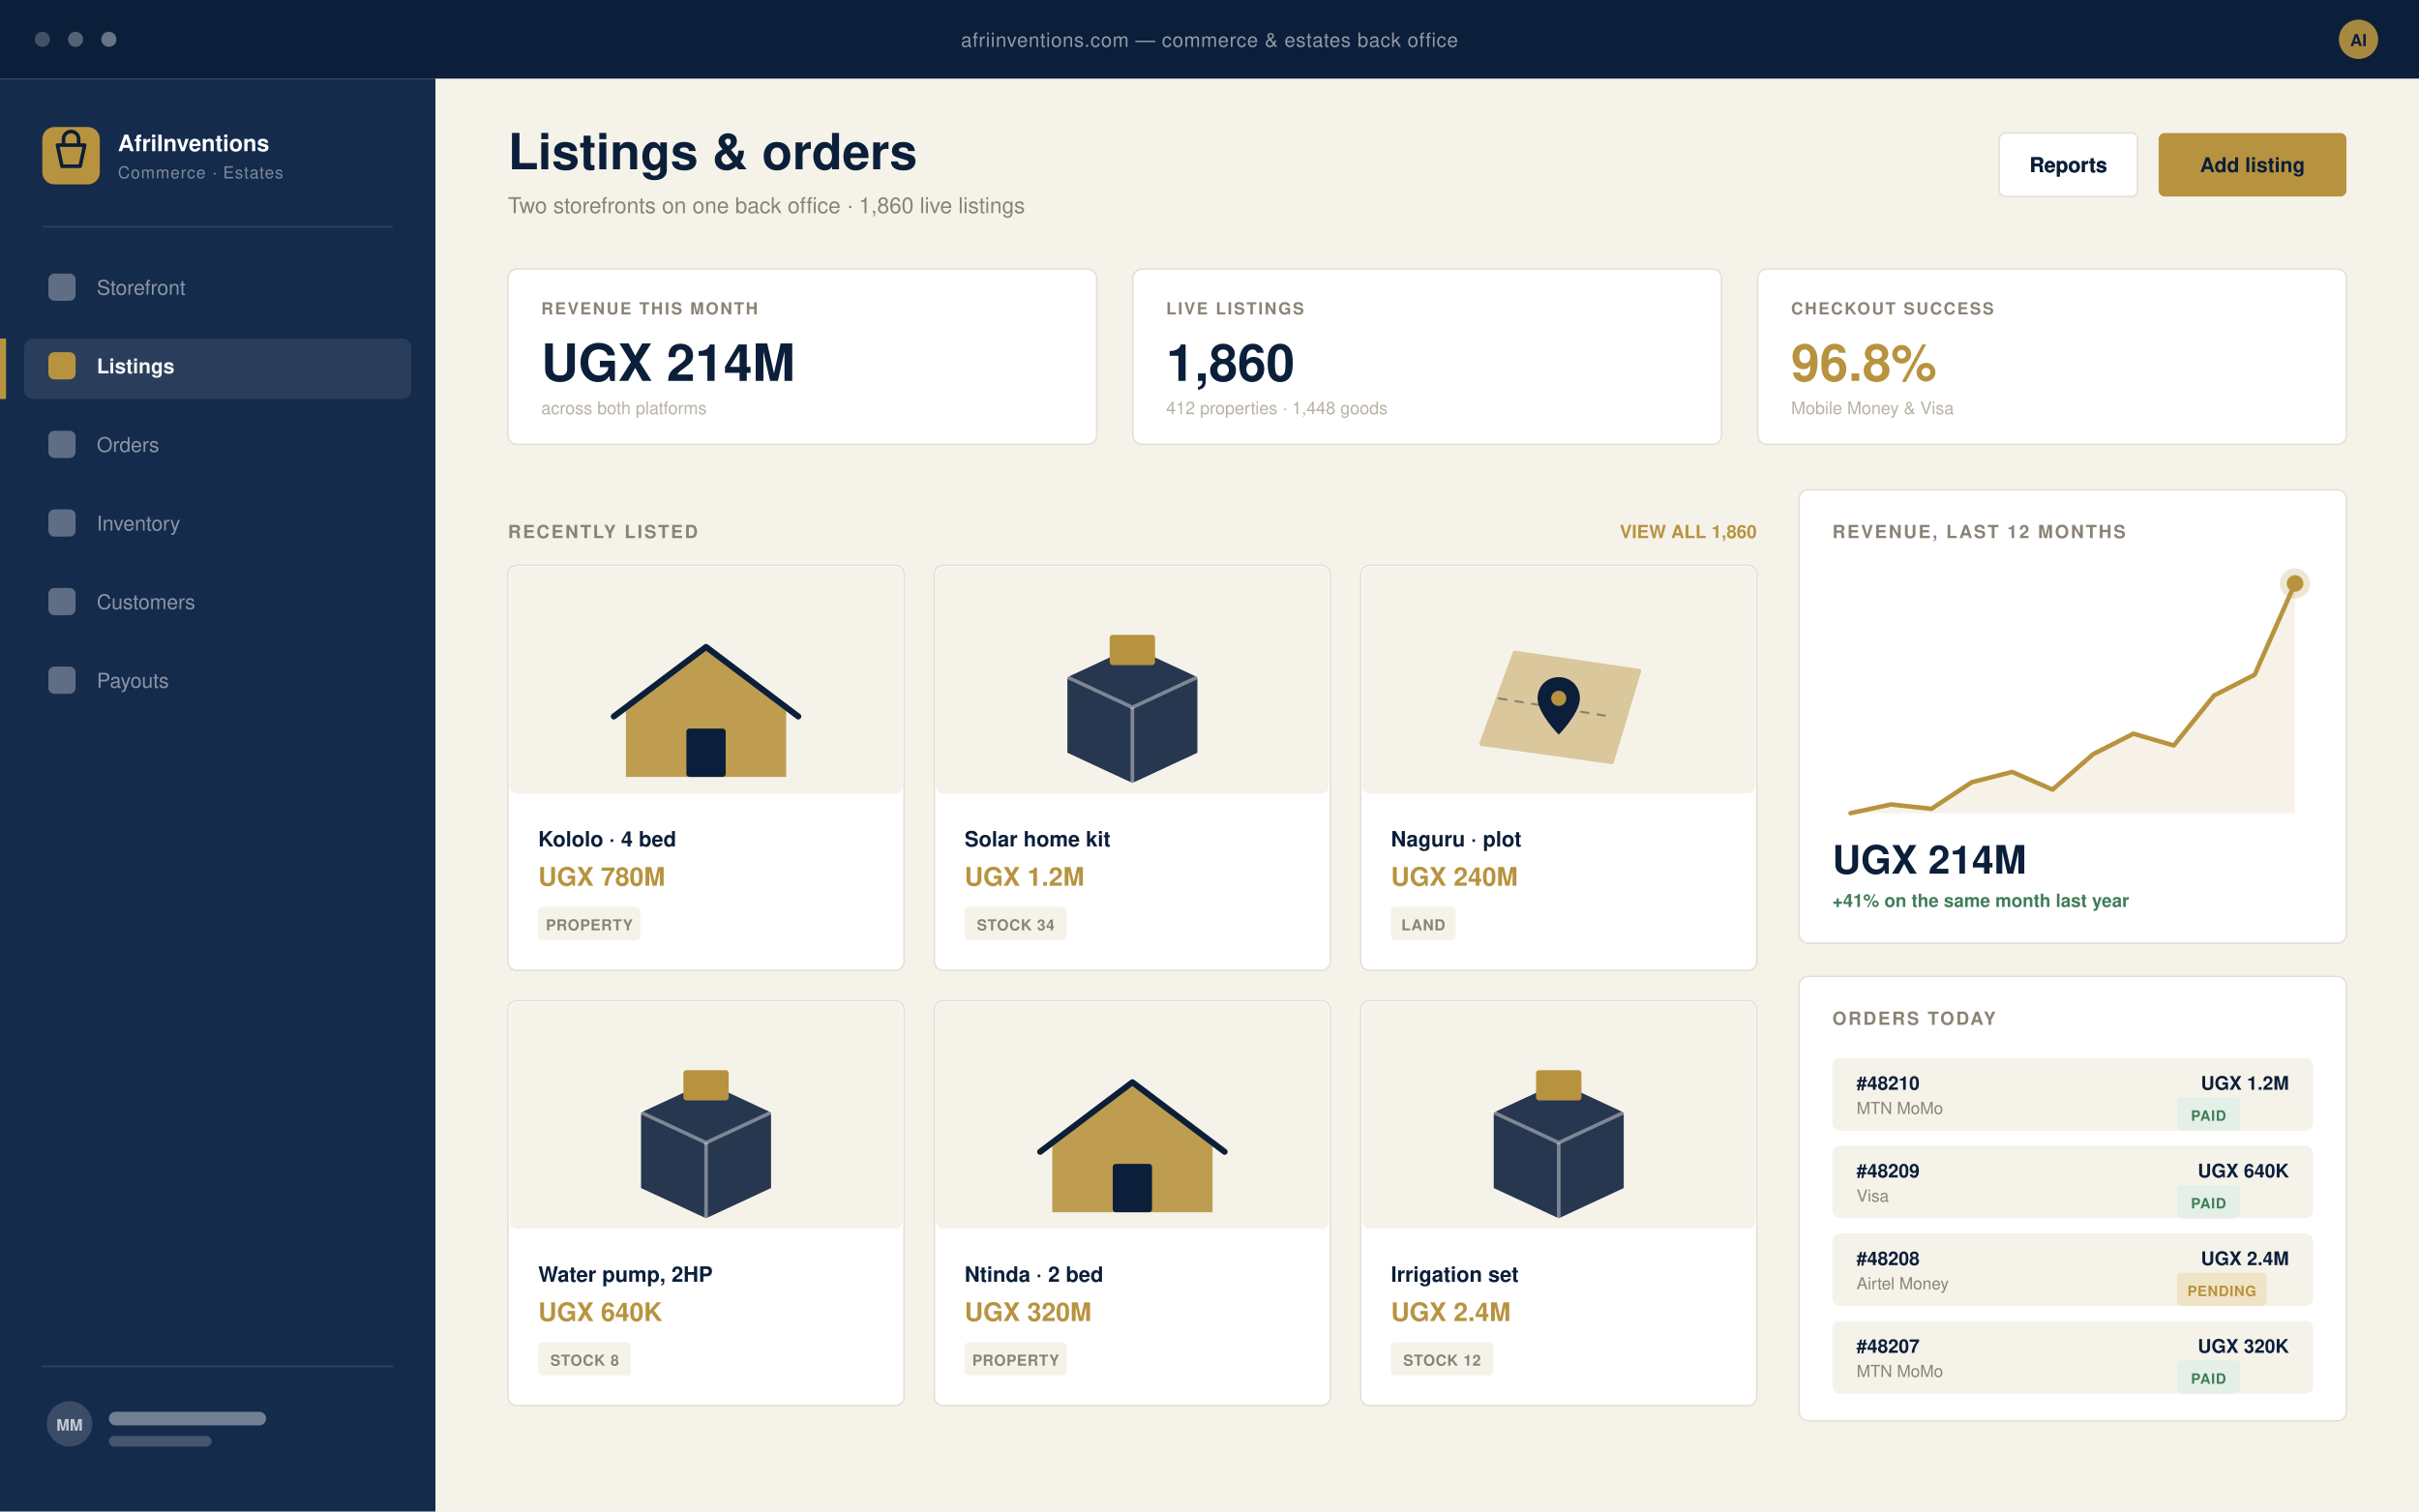
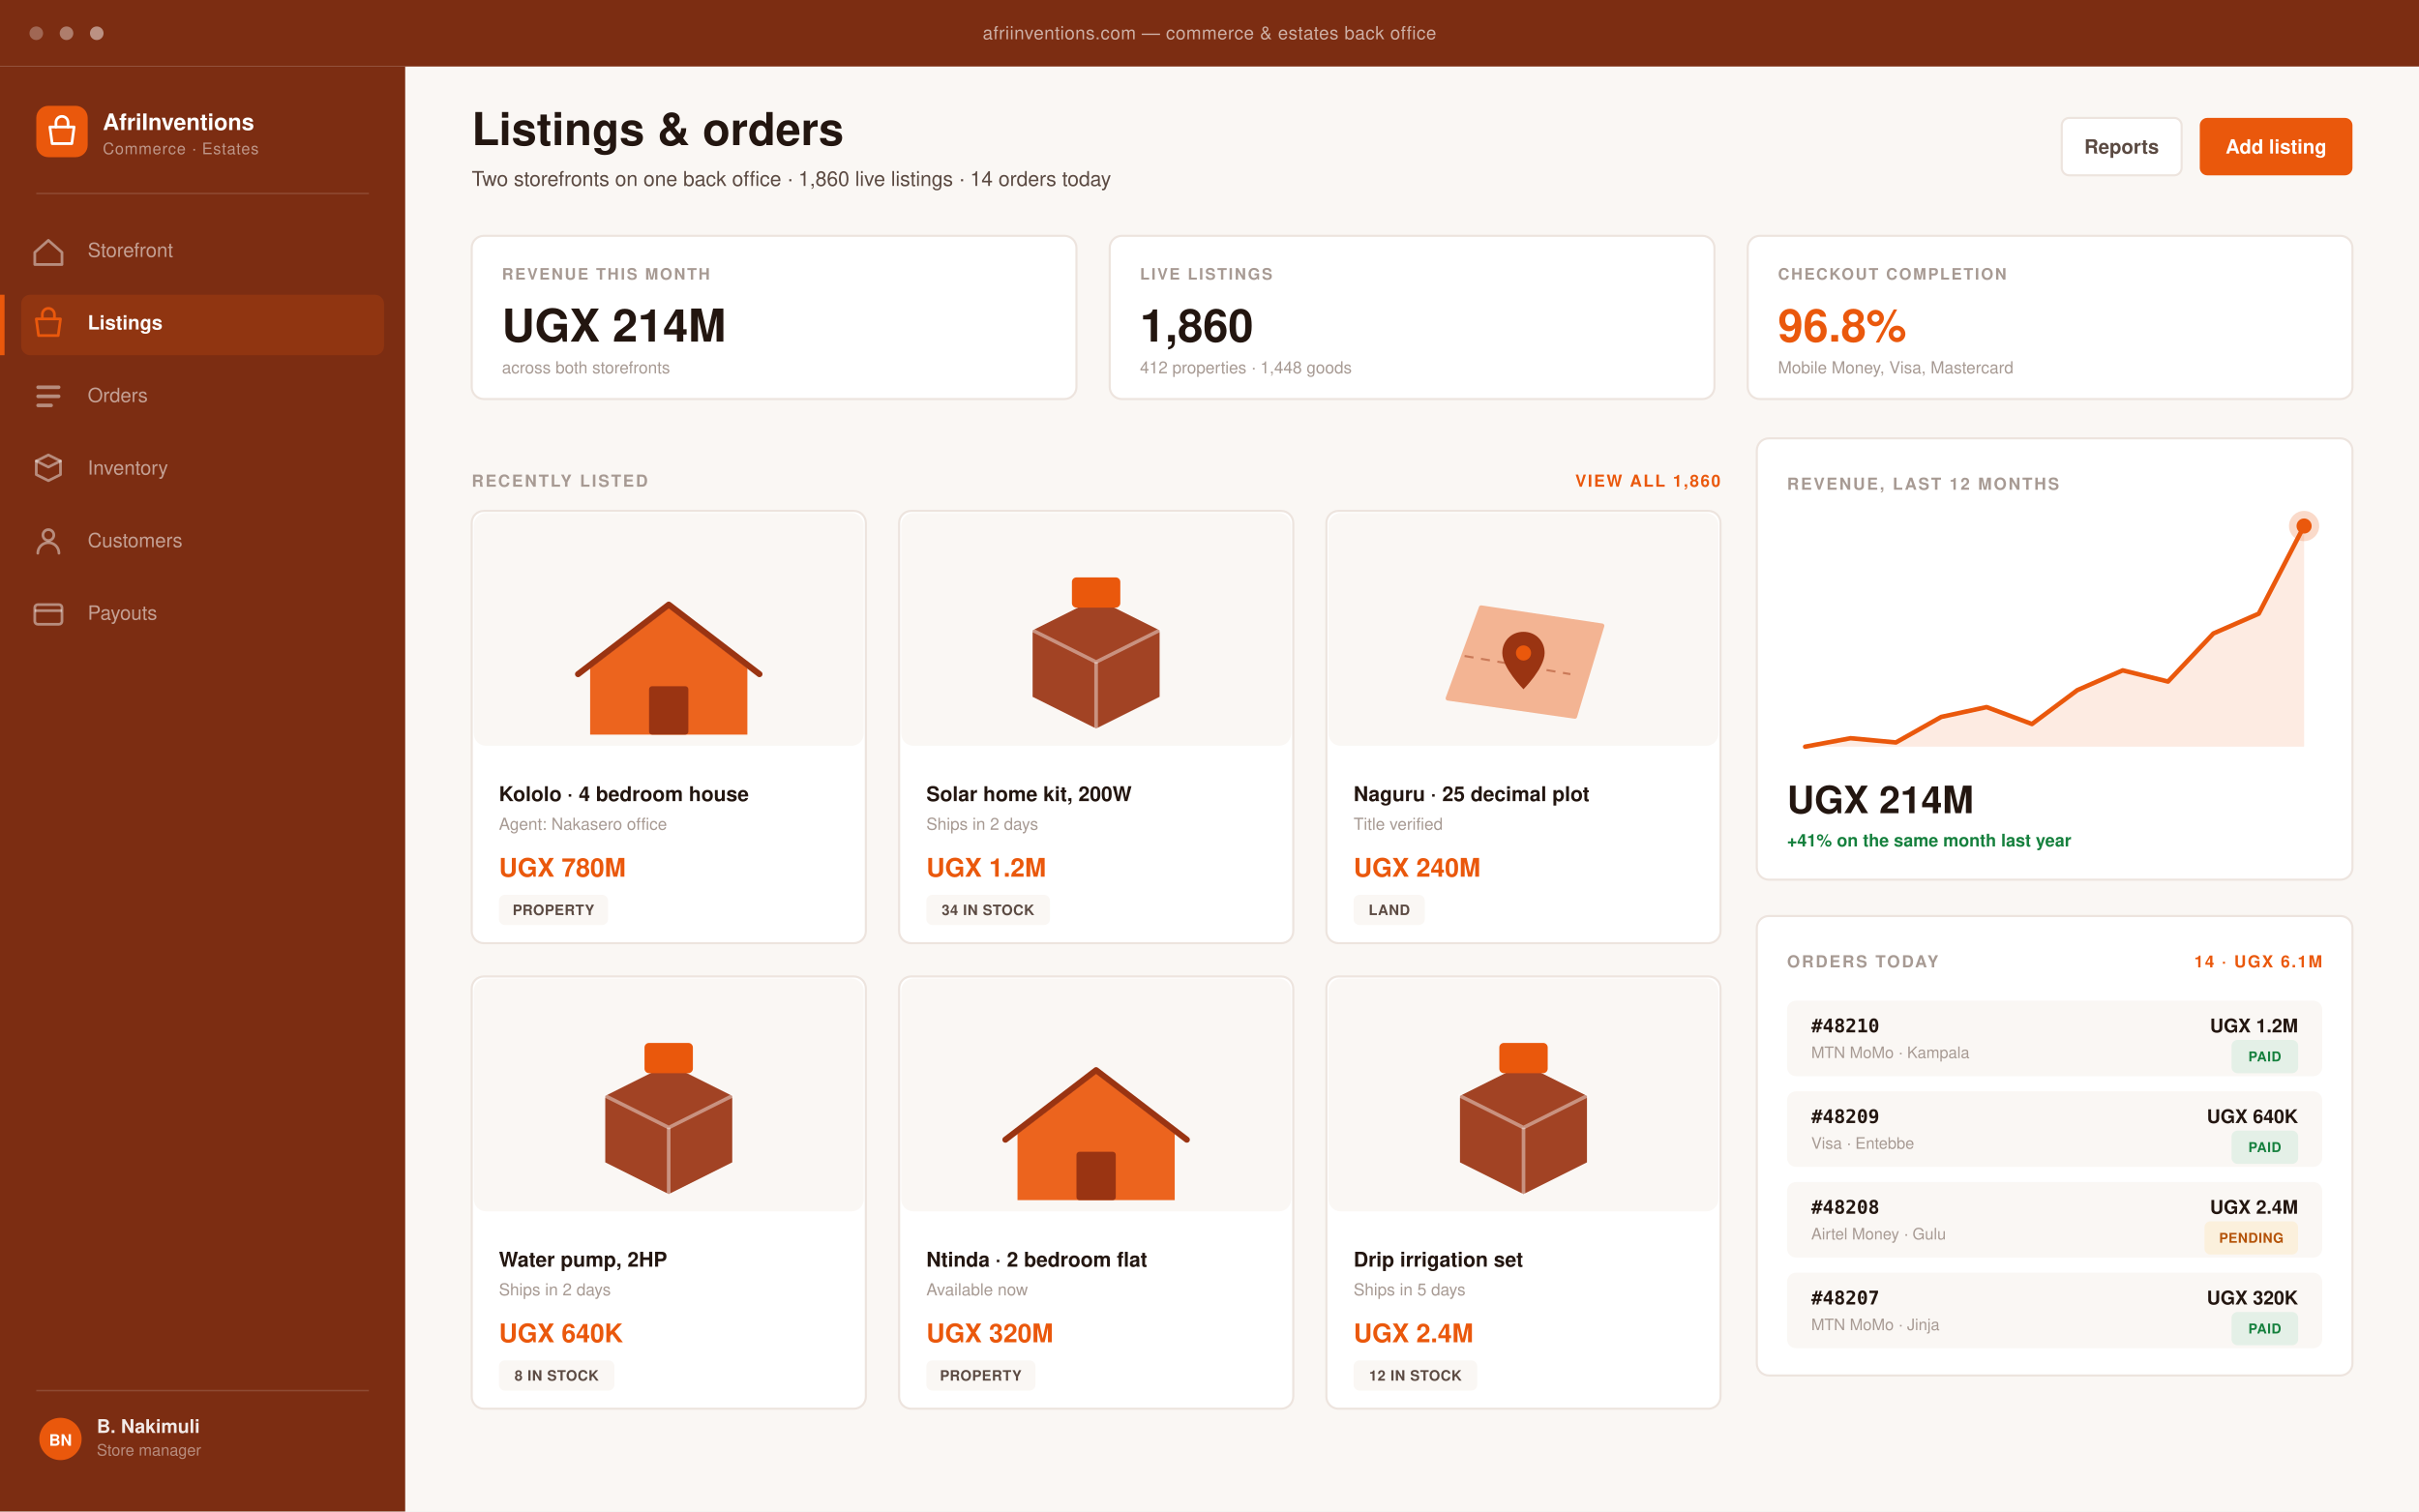
<svg xmlns="http://www.w3.org/2000/svg" viewBox="0 0 1600 1000" width="1600" height="1000" role="img">
-   <rect x="0" y="0" width="1600" height="1000" fill="#F5F2EA" />
-   <rect x="0" y="0" width="1600" height="52" fill="#0B1F3A" />
-   <circle cx="28" cy="26.0" r="5" fill="#FFFFFF" opacity="0.22" />
-   <circle cx="50" cy="26.0" r="5" fill="#FFFFFF" opacity="0.3" />
-   <circle cx="72" cy="26.0" r="5" fill="#FFFFFF" opacity="0.38" />
-   <text x="800.0" y="31" font-family="Helvetica Neue, Helvetica, Arial, sans-serif" font-size="13" font-weight="500" fill="#FFFFFF" text-anchor="middle" letter-spacing="0.4" opacity="0.55">afriinventions.com — commerce &amp; estates back office</text>
-   <circle cx="1560" cy="26.0" r="13" fill="#B8933F" opacity="0.9" />
-   <text x="1560" y="30.5" font-family="Helvetica Neue, Helvetica, Arial, sans-serif" font-size="11" font-weight="700" fill="#0B1F3A" text-anchor="middle">AI</text>
-   <rect x="0" y="52" width="288" height="948" fill="#152B4C" />
-   <rect x="28" y="84" width="38" height="38" fill="#B8933F" rx="8" />
-   <path d="M 38 96 h 18 l -3 14 h -12 z M 42 96 v -4 a 5 5 0 0 1 10 0 v 4" fill="none" stroke="#0B1F3A" stroke-width="2.4" stroke-linecap="round" stroke-linejoin="round" />
-   <text x="78" y="100" font-family="Helvetica Neue, Helvetica, Arial, sans-serif" font-size="15" font-weight="700" fill="#FFFFFF" text-anchor="start">AfriInventions</text>
-   <text x="78" y="118" font-family="Helvetica Neue, Helvetica, Arial, sans-serif" font-size="11" font-weight="400" fill="#FFFFFF" text-anchor="start" letter-spacing="0.6" opacity="0.45">Commerce · Estates</text>
-   <line x1="28" y1="150" x2="260" y2="150" stroke="#FFFFFF" stroke-width="1" stroke-linecap="butt" opacity="0.12" />
-   <rect x="32" y="181" width="18" height="18" fill="#FFFFFF" rx="4" opacity="0.32" />
-   <text x="64" y="195" font-family="Helvetica Neue, Helvetica, Arial, sans-serif" font-size="13.5" font-weight="400" fill="#FFFFFF" text-anchor="start" opacity="0.5">Storefront</text>
-   <rect x="16" y="224" width="256" height="40" fill="#FFFFFF" rx="6" opacity="0.09" />
-   <rect x="0" y="224" width="4" height="40" fill="#B8933F" />
-   <rect x="32" y="233" width="18" height="18" fill="#B8933F" rx="4" opacity="1" />
-   <text x="64" y="247" font-family="Helvetica Neue, Helvetica, Arial, sans-serif" font-size="13.5" font-weight="600" fill="#FFFFFF" text-anchor="start" opacity="0.95">Listings</text>
-   <rect x="32" y="285" width="18" height="18" fill="#FFFFFF" rx="4" opacity="0.32" />
-   <text x="64" y="299" font-family="Helvetica Neue, Helvetica, Arial, sans-serif" font-size="13.5" font-weight="400" fill="#FFFFFF" text-anchor="start" opacity="0.5">Orders</text>
-   <rect x="32" y="337" width="18" height="18" fill="#FFFFFF" rx="4" opacity="0.32" />
-   <text x="64" y="351" font-family="Helvetica Neue, Helvetica, Arial, sans-serif" font-size="13.5" font-weight="400" fill="#FFFFFF" text-anchor="start" opacity="0.5">Inventory</text>
-   <rect x="32" y="389" width="18" height="18" fill="#FFFFFF" rx="4" opacity="0.32" />
-   <text x="64" y="403" font-family="Helvetica Neue, Helvetica, Arial, sans-serif" font-size="13.5" font-weight="400" fill="#FFFFFF" text-anchor="start" opacity="0.5">Customers</text>
-   <rect x="32" y="441" width="18" height="18" fill="#FFFFFF" rx="4" opacity="0.32" />
-   <text x="64" y="455" font-family="Helvetica Neue, Helvetica, Arial, sans-serif" font-size="13.5" font-weight="400" fill="#FFFFFF" text-anchor="start" opacity="0.5">Payouts</text>
-   <line x1="28" y1="904" x2="260" y2="904" stroke="#FFFFFF" stroke-width="1" stroke-linecap="butt" opacity="0.12" />
-   <circle cx="46" cy="942" r="15" fill="#FFFFFF" opacity="0.16" />
-   <text x="46" y="946.5" font-family="Helvetica Neue, Helvetica, Arial, sans-serif" font-size="10.5" font-weight="700" fill="#FFFFFF" text-anchor="middle" opacity="0.7">MM</text>
-   <rect x="72" y="934" width="104" height="9" fill="#FFFFFF" rx="4.5" opacity="0.4" />
-   <rect x="72" y="950" width="68" height="7" fill="#FFFFFF" rx="3.5" opacity="0.2" />
-   <text x="336" y="112" font-family="Helvetica Neue, Helvetica, Arial, sans-serif" font-size="33" font-weight="700" fill="#0B1F3A" text-anchor="start">Listings &amp; orders</text>
-   <text x="336" y="141" font-family="Helvetica Neue, Helvetica, Arial, sans-serif" font-size="14.5" font-weight="400" fill="#8A8375" text-anchor="start">Two storefronts on one back office · 1,860 live listings</text>
-   <rect x="1427.8" y="88" width="124.2" height="42" fill="#B8933F" rx="4" />
-   <text x="1489.9" y="113.86" font-family="Helvetica Neue, Helvetica, Arial, sans-serif" font-size="13.5" font-weight="600" fill="#0B1F3A" text-anchor="middle">Add listing</text>
-   <rect x="1322.4" y="88" width="91.4" height="42" fill="#FFFFFF" rx="4" />
-   <text x="1368.1" y="113.86" font-family="Helvetica Neue, Helvetica, Arial, sans-serif" font-size="13.5" font-weight="600" fill="#0B1F3A" text-anchor="middle">Reports</text>
-   <rect x="1322.4" y="88" width="91.4" height="42" fill="none" rx="4" stroke="#E4DFD3" stroke-width="1" />
-   <rect x="1322.4" y="88" width="0" height="0" fill="none" rx="4" />
-   <text x="1368.1" y="113.9" font-family="Helvetica Neue, Helvetica, Arial, sans-serif" font-size="13.5" font-weight="600" fill="#0B1F3A" text-anchor="middle">Reports</text>
-   <rect x="336.0" y="178" width="389.333" height="116" fill="#FFFFFF" rx="6" stroke="#E4DFD3" stroke-width="1" />
-   <text x="358.0" y="208" font-family="Helvetica Neue, Helvetica, Arial, sans-serif" font-size="11" font-weight="700" fill="#8A8375" text-anchor="start" letter-spacing="1.1">REVENUE THIS MONTH</text>
-   <text x="358.0" y="252" font-family="Helvetica Neue, Helvetica, Arial, sans-serif" font-size="34" font-weight="700" fill="#0B1F3A" text-anchor="start">UGX 214M</text>
-   <text x="358.0" y="274" font-family="Helvetica Neue, Helvetica, Arial, sans-serif" font-size="11.5" font-weight="400" fill="#B8B2A4" text-anchor="start">across both platforms</text>
-   <rect x="749.333" y="178" width="389.333" height="116" fill="#FFFFFF" rx="6" stroke="#E4DFD3" stroke-width="1" />
-   <text x="771.333" y="208" font-family="Helvetica Neue, Helvetica, Arial, sans-serif" font-size="11" font-weight="700" fill="#8A8375" text-anchor="start" letter-spacing="1.1">LIVE LISTINGS</text>
-   <text x="771.333" y="252" font-family="Helvetica Neue, Helvetica, Arial, sans-serif" font-size="34" font-weight="700" fill="#0B1F3A" text-anchor="start">1,860</text>
-   <text x="771.333" y="274" font-family="Helvetica Neue, Helvetica, Arial, sans-serif" font-size="11.5" font-weight="400" fill="#B8B2A4" text-anchor="start">412 properties · 1,448 goods</text>
-   <rect x="1162.667" y="178" width="389.333" height="116" fill="#FFFFFF" rx="6" stroke="#E4DFD3" stroke-width="1" />
-   <text x="1184.667" y="208" font-family="Helvetica Neue, Helvetica, Arial, sans-serif" font-size="11" font-weight="700" fill="#8A8375" text-anchor="start" letter-spacing="1.1">CHECKOUT SUCCESS</text>
-   <text x="1184.667" y="252" font-family="Helvetica Neue, Helvetica, Arial, sans-serif" font-size="34" font-weight="700" fill="#B8933F" text-anchor="start">96.8%</text>
-   <text x="1184.667" y="274" font-family="Helvetica Neue, Helvetica, Arial, sans-serif" font-size="11.5" font-weight="400" fill="#B8B2A4" text-anchor="start">Mobile Money &amp; Visa</text>
-   <text x="336" y="356" font-family="Helvetica Neue, Helvetica, Arial, sans-serif" font-size="12" font-weight="700" fill="#8A8375" text-anchor="start" letter-spacing="1.2">RECENTLY LISTED</text>
-   <text x="1162" y="356" font-family="Helvetica Neue, Helvetica, Arial, sans-serif" font-size="12" font-weight="700" fill="#B8933F" text-anchor="end">VIEW ALL 1,860</text>
-   <rect x="336" y="374" width="262" height="268" fill="#FFFFFF" rx="6" stroke="#E4DFD3" stroke-width="1" />
-   <rect x="337" y="375" width="260" height="150" fill="#F5F2EA" rx="5" />
-   <path d="M 414 470 l 53 -40 l 53 40 v 44 h -106 z" fill="#B8933F" opacity="0.9" />
-   <rect x="454" y="482" width="26" height="32" fill="#0B1F3A" rx="2" />
-   <path d="M 406 474 l 61 -46 l 61 46" fill="none" stroke="#0B1F3A" stroke-width="4" stroke-linecap="round" stroke-linejoin="round" />
-   <text x="356" y="560" font-family="Helvetica Neue, Helvetica, Arial, sans-serif" font-size="14" font-weight="700" fill="#0B1F3A" text-anchor="start">Kololo · 4 bed</text>
-   <text x="356" y="586" font-family="Helvetica Neue, Helvetica, Arial, sans-serif" font-size="17" font-weight="700" fill="#B8933F" text-anchor="start">UGX 780M</text>
-   <rect x="356" y="600" width="67.6" height="22" fill="#F5F2EA" rx="3" />
-   <text x="389.8" y="615.5" font-family="Helvetica Neue, Helvetica, Arial, sans-serif" font-size="10" font-weight="600" fill="#8A8375" text-anchor="middle" letter-spacing="0.4">PROPERTY</text>
-   <rect x="618" y="374" width="262" height="268" fill="#FFFFFF" rx="6" stroke="#E4DFD3" stroke-width="1" />
-   <rect x="619" y="375" width="260" height="150" fill="#F5F2EA" rx="5" />
-   <path d="M 706 448 l 43 -20 l 43 20 v 50 l -43 20 l -43 -20 z" fill="#0B1F3A" opacity="0.88" />
-   <path d="M 706 448 l 43 20 l 43 -20" fill="none" stroke="#FFFFFF" stroke-width="2.4" stroke-linecap="round" stroke-linejoin="round" opacity="0.4" />
-   <line x1="749" y1="468" x2="749" y2="518" stroke="#FFFFFF" stroke-width="2.4" stroke-linecap="butt" opacity="0.4" />
-   <rect x="734" y="420" width="30" height="20" fill="#B8933F" rx="2" />
-   <text x="638" y="560" font-family="Helvetica Neue, Helvetica, Arial, sans-serif" font-size="14" font-weight="700" fill="#0B1F3A" text-anchor="start">Solar home kit</text>
-   <text x="638" y="586" font-family="Helvetica Neue, Helvetica, Arial, sans-serif" font-size="17" font-weight="700" fill="#B8933F" text-anchor="start">UGX 1.2M</text>
-   <rect x="638" y="600" width="67.6" height="22" fill="#F5F2EA" rx="3" />
-   <text x="671.8" y="615.5" font-family="Helvetica Neue, Helvetica, Arial, sans-serif" font-size="10" font-weight="600" fill="#8A8375" text-anchor="middle" letter-spacing="0.4">STOCK 34</text>
-   <rect x="900" y="374" width="262" height="268" fill="#FFFFFF" rx="6" stroke="#E4DFD3" stroke-width="1" />
-   <rect x="901" y="375" width="260" height="150" fill="#F5F2EA" rx="5" />
-   <path d="M 980 492 l 22 -60 l 82 12 l -18 60 z" fill="#B8933F" stroke="#B8933F" stroke-width="3" stroke-linecap="round" stroke-linejoin="round" opacity="0.45" />
-   <line x1="991" y1="462" x2="1065" y2="474" stroke="#0B1F3A" stroke-width="1.4" stroke-linecap="butt" stroke-dasharray="6 5" opacity="0.4" />
-   <path d="M 1031 448 c -8 0 -14 6 -14 14 c 0 10 14 24 14 24 s 14 -14 14 -24 c 0 -8 -6 -14 -14 -14 z" fill="#0B1F3A" />
-   <circle cx="1031" cy="462" r="5" fill="#B8933F" />
-   <text x="920" y="560" font-family="Helvetica Neue, Helvetica, Arial, sans-serif" font-size="14" font-weight="700" fill="#0B1F3A" text-anchor="start">Naguru · plot</text>
-   <text x="920" y="586" font-family="Helvetica Neue, Helvetica, Arial, sans-serif" font-size="17" font-weight="700" fill="#B8933F" text-anchor="start">UGX 240M</text>
-   <rect x="920" y="600" width="42.8" height="22" fill="#F5F2EA" rx="3" />
-   <text x="941.4" y="615.5" font-family="Helvetica Neue, Helvetica, Arial, sans-serif" font-size="10" font-weight="600" fill="#8A8375" text-anchor="middle" letter-spacing="0.4">LAND</text>
-   <rect x="336" y="662" width="262" height="268" fill="#FFFFFF" rx="6" stroke="#E4DFD3" stroke-width="1" />
-   <rect x="337" y="663" width="260" height="150" fill="#F5F2EA" rx="5" />
-   <path d="M 424 736 l 43 -20 l 43 20 v 50 l -43 20 l -43 -20 z" fill="#0B1F3A" opacity="0.88" />
-   <path d="M 424 736 l 43 20 l 43 -20" fill="none" stroke="#FFFFFF" stroke-width="2.4" stroke-linecap="round" stroke-linejoin="round" opacity="0.4" />
-   <line x1="467" y1="756" x2="467" y2="806" stroke="#FFFFFF" stroke-width="2.4" stroke-linecap="butt" opacity="0.4" />
-   <rect x="452" y="708" width="30" height="20" fill="#B8933F" rx="2" />
-   <text x="356" y="848" font-family="Helvetica Neue, Helvetica, Arial, sans-serif" font-size="14" font-weight="700" fill="#0B1F3A" text-anchor="start">Water pump, 2HP</text>
-   <text x="356" y="874" font-family="Helvetica Neue, Helvetica, Arial, sans-serif" font-size="17" font-weight="700" fill="#B8933F" text-anchor="start">UGX 640K</text>
-   <rect x="356" y="888" width="61.4" height="22" fill="#F5F2EA" rx="3" />
-   <text x="386.7" y="903.5" font-family="Helvetica Neue, Helvetica, Arial, sans-serif" font-size="10" font-weight="600" fill="#8A8375" text-anchor="middle" letter-spacing="0.4">STOCK 8</text>
-   <rect x="618" y="662" width="262" height="268" fill="#FFFFFF" rx="6" stroke="#E4DFD3" stroke-width="1" />
-   <rect x="619" y="663" width="260" height="150" fill="#F5F2EA" rx="5" />
-   <path d="M 696 758 l 53 -40 l 53 40 v 44 h -106 z" fill="#B8933F" opacity="0.9" />
-   <rect x="736" y="770" width="26" height="32" fill="#0B1F3A" rx="2" />
-   <path d="M 688 762 l 61 -46 l 61 46" fill="none" stroke="#0B1F3A" stroke-width="4" stroke-linecap="round" stroke-linejoin="round" />
-   <text x="638" y="848" font-family="Helvetica Neue, Helvetica, Arial, sans-serif" font-size="14" font-weight="700" fill="#0B1F3A" text-anchor="start">Ntinda · 2 bed</text>
-   <text x="638" y="874" font-family="Helvetica Neue, Helvetica, Arial, sans-serif" font-size="17" font-weight="700" fill="#B8933F" text-anchor="start">UGX 320M</text>
-   <rect x="638" y="888" width="67.6" height="22" fill="#F5F2EA" rx="3" />
-   <text x="671.8" y="903.5" font-family="Helvetica Neue, Helvetica, Arial, sans-serif" font-size="10" font-weight="600" fill="#8A8375" text-anchor="middle" letter-spacing="0.4">PROPERTY</text>
-   <rect x="900" y="662" width="262" height="268" fill="#FFFFFF" rx="6" stroke="#E4DFD3" stroke-width="1" />
-   <rect x="901" y="663" width="260" height="150" fill="#F5F2EA" rx="5" />
-   <path d="M 988 736 l 43 -20 l 43 20 v 50 l -43 20 l -43 -20 z" fill="#0B1F3A" opacity="0.88" />
-   <path d="M 988 736 l 43 20 l 43 -20" fill="none" stroke="#FFFFFF" stroke-width="2.4" stroke-linecap="round" stroke-linejoin="round" opacity="0.4" />
-   <line x1="1031" y1="756" x2="1031" y2="806" stroke="#FFFFFF" stroke-width="2.4" stroke-linecap="butt" opacity="0.4" />
-   <rect x="1016" y="708" width="30" height="20" fill="#B8933F" rx="2" />
-   <text x="920" y="848" font-family="Helvetica Neue, Helvetica, Arial, sans-serif" font-size="14" font-weight="700" fill="#0B1F3A" text-anchor="start">Irrigation set</text>
-   <text x="920" y="874" font-family="Helvetica Neue, Helvetica, Arial, sans-serif" font-size="17" font-weight="700" fill="#B8933F" text-anchor="start">UGX 2.4M</text>
-   <rect x="920" y="888" width="67.6" height="22" fill="#F5F2EA" rx="3" />
-   <text x="953.8" y="903.5" font-family="Helvetica Neue, Helvetica, Arial, sans-serif" font-size="10" font-weight="600" fill="#8A8375" text-anchor="middle" letter-spacing="0.4">STOCK 12</text>
-   <rect x="1190" y="324" width="362" height="300" fill="#FFFFFF" rx="6" stroke="#E4DFD3" stroke-width="1" />
-   <text x="1212" y="356" font-family="Helvetica Neue, Helvetica, Arial, sans-serif" font-size="12" font-weight="700" fill="#8A8375" text-anchor="start" letter-spacing="1.2">REVENUE, LAST 12 MONTHS</text>
-   <path d="M 1224.0 538.0 L 1250.7 532.2 L 1277.5 535.1 L 1304.2 517.5 L 1330.9 510.7 L 1357.6 522.4 L 1384.4 499.0 L 1411.1 485.4 L 1437.8 493.2 L 1464.5 460.1 L 1491.3 446.4 L 1518.0 386.0 L 1518.0 538.0 L 1224.0 538.0 Z" fill="#B8933F" opacity="0.12" />
-   <path d="M 1224.0 538.0 L 1250.7 532.2 L 1277.5 535.1 L 1304.2 517.5 L 1330.9 510.7 L 1357.6 522.4 L 1384.4 499.0 L 1411.1 485.4 L 1437.8 493.2 L 1464.5 460.1 L 1491.3 446.4 L 1518.0 386.0" fill="none" stroke="#B8933F" stroke-width="3" stroke-linecap="round" stroke-linejoin="round" />
-   <circle cx="1518.0" cy="386.0" r="5.5" fill="#B8933F" />
-   <circle cx="1518.0" cy="386.0" r="10" fill="#B8933F" opacity="0.22" />
-   <text x="1212" y="578" font-family="Helvetica Neue, Helvetica, Arial, sans-serif" font-size="26" font-weight="700" fill="#0B1F3A" text-anchor="start">UGX 214M</text>
-   <text x="1212" y="600" font-family="Helvetica Neue, Helvetica, Arial, sans-serif" font-size="12" font-weight="600" fill="#3F7D58" text-anchor="start">+41% on the same month last year</text>
-   <rect x="1190" y="646" width="362" height="294" fill="#FFFFFF" rx="6" stroke="#E4DFD3" stroke-width="1" />
-   <text x="1212" y="678" font-family="Helvetica Neue, Helvetica, Arial, sans-serif" font-size="12" font-weight="700" fill="#8A8375" text-anchor="start" letter-spacing="1.2">ORDERS TODAY</text>
-   <rect x="1212" y="700" width="318" height="48" fill="#F5F2EA" rx="5" />
-   <text x="1228" y="721" font-family="Helvetica Neue, Helvetica, Arial, sans-serif" font-size="12.5" font-weight="700" fill="#0B1F3A" text-anchor="start">#48210</text>
-   <text x="1228" y="737" font-family="Helvetica Neue, Helvetica, Arial, sans-serif" font-size="11" font-weight="400" fill="#8A8375" text-anchor="start">MTN MoMo</text>
-   <text x="1514" y="721" font-family="Helvetica Neue, Helvetica, Arial, sans-serif" font-size="12.5" font-weight="600" fill="#0B1F3A" text-anchor="end">UGX 1.2M</text>
-   <rect x="1440" y="726" width="41.56" height="22" fill="#E4EFE8" rx="3" />
-   <text x="1460.78" y="741.5" font-family="Helvetica Neue, Helvetica, Arial, sans-serif" font-size="9.5" font-weight="600" fill="#3F7D58" text-anchor="middle" letter-spacing="0.4">PAID</text>
-   <rect x="1212" y="758" width="318" height="48" fill="#F5F2EA" rx="5" />
-   <text x="1228" y="779" font-family="Helvetica Neue, Helvetica, Arial, sans-serif" font-size="12.5" font-weight="700" fill="#0B1F3A" text-anchor="start">#48209</text>
-   <text x="1228" y="795" font-family="Helvetica Neue, Helvetica, Arial, sans-serif" font-size="11" font-weight="400" fill="#8A8375" text-anchor="start">Visa</text>
-   <text x="1514" y="779" font-family="Helvetica Neue, Helvetica, Arial, sans-serif" font-size="12.5" font-weight="600" fill="#0B1F3A" text-anchor="end">UGX 640K</text>
-   <rect x="1440" y="784" width="41.56" height="22" fill="#E4EFE8" rx="3" />
-   <text x="1460.78" y="799.5" font-family="Helvetica Neue, Helvetica, Arial, sans-serif" font-size="9.5" font-weight="600" fill="#3F7D58" text-anchor="middle" letter-spacing="0.4">PAID</text>
-   <rect x="1212" y="816" width="318" height="48" fill="#F5F2EA" rx="5" />
-   <text x="1228" y="837" font-family="Helvetica Neue, Helvetica, Arial, sans-serif" font-size="12.5" font-weight="700" fill="#0B1F3A" text-anchor="start">#48208</text>
-   <text x="1228" y="853" font-family="Helvetica Neue, Helvetica, Arial, sans-serif" font-size="11" font-weight="400" fill="#8A8375" text-anchor="start">Airtel Money</text>
-   <text x="1514" y="837" font-family="Helvetica Neue, Helvetica, Arial, sans-serif" font-size="12.5" font-weight="600" fill="#0B1F3A" text-anchor="end">UGX 2.4M</text>
-   <rect x="1440" y="842" width="59.23" height="22" fill="#F0E4C6" rx="3" />
-   <text x="1469.615" y="857.5" font-family="Helvetica Neue, Helvetica, Arial, sans-serif" font-size="9.5" font-weight="600" fill="#B8933F" text-anchor="middle" letter-spacing="0.4">PENDING</text>
-   <rect x="1212" y="874" width="318" height="48" fill="#F5F2EA" rx="5" />
-   <text x="1228" y="895" font-family="Helvetica Neue, Helvetica, Arial, sans-serif" font-size="12.5" font-weight="700" fill="#0B1F3A" text-anchor="start">#48207</text>
-   <text x="1228" y="911" font-family="Helvetica Neue, Helvetica, Arial, sans-serif" font-size="11" font-weight="400" fill="#8A8375" text-anchor="start">MTN MoMo</text>
-   <text x="1514" y="895" font-family="Helvetica Neue, Helvetica, Arial, sans-serif" font-size="12.5" font-weight="600" fill="#0B1F3A" text-anchor="end">UGX 320K</text>
-   <rect x="1440" y="900" width="41.56" height="22" fill="#E4EFE8" rx="3" />
-   <text x="1460.78" y="915.5" font-family="Helvetica Neue, Helvetica, Arial, sans-serif" font-size="9.5" font-weight="600" fill="#3F7D58" text-anchor="middle" letter-spacing="0.4">PAID</text>
+   <rect x="0.0" y="0.0" width="1600.0" height="1000.0" fill="#FAF7F4" />
+   <rect x="0.0" y="0.0" width="1600.0" height="44.0" fill="#7C2D12" />
+   <circle cx="24.0" cy="22.0" r="4.5" fill="#FFFFFF" opacity="0.28" />
+   <circle cx="44.0" cy="22.0" r="4.5" fill="#FFFFFF" opacity="0.38" />
+   <circle cx="64.0" cy="22.0" r="4.5" fill="#FFFFFF" opacity="0.48" />
+   <text x="800.0" y="26.0" font-family="Helvetica Neue, Helvetica, Arial, sans-serif" font-size="12" font-weight="500" fill="#FFFFFF" text-anchor="middle" letter-spacing="0.3" opacity="0.62">afriinventions.com — commerce &amp; estates back office</text>
+   <rect x="0.0" y="44.0" width="268.0" height="956.0" fill="#7C2D12" />
+   <rect x="24.0" y="70.0" width="34.0" height="34.0" fill="#EA580C" rx="8" />
+   <path d="M 33 84 h 16 l -1.5 11 h -13 z" fill="none" stroke="#FFFFFF" stroke-width="1.8" stroke-linecap="round" stroke-linejoin="round" opacity="1" />
+   <path d="M 37 84 v -3 a 4 4 0 0 1 8 0 v 3" fill="none" stroke="#FFFFFF" stroke-width="1.8" stroke-linecap="round" stroke-linejoin="round" opacity="1" />
+   <text x="68.0" y="86.0" font-family="Helvetica Neue, Helvetica, Arial, sans-serif" font-size="15" font-weight="700" fill="#FFFFFF" text-anchor="start">AfriInventions</text>
+   <text x="68.0" y="102.0" font-family="Helvetica Neue, Helvetica, Arial, sans-serif" font-size="10.5" font-weight="500" fill="#FFFFFF" text-anchor="start" letter-spacing="0.5" opacity="0.5">Commerce · Estates</text>
+   <line x1="24.0" y1="128.0" x2="244.0" y2="128.0" stroke="#FFFFFF" stroke-width="1" stroke-linecap="butt" opacity="0.14" />
+   <path d="M 23 167 l 9 -8 l 9 8 v 8 h -18 z" fill="none" stroke="#FFFFFF" stroke-width="1.8" stroke-linecap="round" stroke-linejoin="round" opacity="0.45" />
+   <text x="58.0" y="170.0" font-family="Helvetica Neue, Helvetica, Arial, sans-serif" font-size="13" font-weight="400" fill="#FFFFFF" text-anchor="start" opacity="0.55">Storefront</text>
+   <rect x="14.0" y="195.0" width="240.0" height="40.0" fill="#EA580C" rx="6" opacity="0.18" />
+   <rect x="0.0" y="195.0" width="3.0" height="40.0" fill="#EA580C" />
+   <path d="M 24 211 h 16 l -1.5 11 h -13 z" fill="none" stroke="#EA580C" stroke-width="1.8" stroke-linecap="round" stroke-linejoin="round" opacity="1" />
+   <path d="M 28 211 v -3 a 4 4 0 0 1 8 0 v 3" fill="none" stroke="#EA580C" stroke-width="1.8" stroke-linecap="round" stroke-linejoin="round" opacity="1" />
+   <text x="58.0" y="218.0" font-family="Helvetica Neue, Helvetica, Arial, sans-serif" font-size="13" font-weight="600" fill="#FFFFFF" text-anchor="start" opacity="0.98">Listings</text>
+   <rect x="24.0" y="255.0" width="16.0" height="2.4" fill="#FFFFFF" rx="1.2" opacity="0.45" />
+   <rect x="24.0" y="261.0" width="16.0" height="2.4" fill="#FFFFFF" rx="1.2" opacity="0.45" />
+   <rect x="24.0" y="267.0" width="11.0" height="2.4" fill="#FFFFFF" rx="1.2" opacity="0.45" />
+   <text x="58.0" y="266.0" font-family="Helvetica Neue, Helvetica, Arial, sans-serif" font-size="13" font-weight="400" fill="#FFFFFF" text-anchor="start" opacity="0.55">Orders</text>
+   <path d="M 32 301 l 8 4 v 9 l -8 4 l -8 -4 v -9 z" fill="none" stroke="#FFFFFF" stroke-width="1.8" stroke-linecap="round" stroke-linejoin="round" opacity="0.45" />
+   <path d="M 24 305 l 8 4 l 8 -4" fill="none" stroke="#FFFFFF" stroke-width="1.8" stroke-linecap="round" stroke-linejoin="round" opacity="0.45" />
+   <text x="58.0" y="314.0" font-family="Helvetica Neue, Helvetica, Arial, sans-serif" font-size="13" font-weight="400" fill="#FFFFFF" text-anchor="start" opacity="0.55">Inventory</text>
+   <circle cx="32.0" cy="354.0" r="3.6" fill="none" stroke="#FFFFFF" stroke-width="1.8" opacity="0.45" />
+   <path d="M 25 366 a 7 7 0 0 1 14 0" fill="none" stroke="#FFFFFF" stroke-width="1.8" stroke-linecap="round" stroke-linejoin="round" opacity="0.45" />
+   <text x="58.0" y="362.0" font-family="Helvetica Neue, Helvetica, Arial, sans-serif" font-size="13" font-weight="400" fill="#FFFFFF" text-anchor="start" opacity="0.55">Customers</text>
+   <rect x="23.0" y="400.0" width="18.0" height="13.0" fill="none" rx="2" stroke="#FFFFFF" stroke-width="1.8" opacity="0.45" />
+   <line x1="23.0" y1="404.0" x2="41.0" y2="404.0" stroke="#FFFFFF" stroke-width="1.8" stroke-linecap="butt" opacity="0.45" />
+   <text x="58.0" y="410.0" font-family="Helvetica Neue, Helvetica, Arial, sans-serif" font-size="13" font-weight="400" fill="#FFFFFF" text-anchor="start" opacity="0.55">Payouts</text>
+   <line x1="24.0" y1="920.0" x2="244.0" y2="920.0" stroke="#FFFFFF" stroke-width="1" stroke-linecap="butt" opacity="0.14" />
+   <circle cx="40.0" cy="952.0" r="14.0" fill="#EA580C" />
+   <text x="40.0" y="956.5" font-family="Helvetica Neue, Helvetica, Arial, sans-serif" font-size="10.5" font-weight="700" fill="#FFFFFF" text-anchor="middle">BN</text>
+   <text x="64.0" y="948.0" font-family="Helvetica Neue, Helvetica, Arial, sans-serif" font-size="12.5" font-weight="600" fill="#FFFFFF" text-anchor="start" opacity="0.9">B. Nakimuli</text>
+   <text x="64.0" y="963.0" font-family="Helvetica Neue, Helvetica, Arial, sans-serif" font-size="10.5" font-weight="400" fill="#FFFFFF" text-anchor="start" opacity="0.45">Store manager</text>
+   <text x="312.0" y="96.0" font-family="Helvetica Neue, Helvetica, Arial, sans-serif" font-size="30" font-weight="700" fill="#231610" text-anchor="start">Listings &amp; orders</text>
+   <text x="312.0" y="123.0" font-family="Helvetica Neue, Helvetica, Arial, sans-serif" font-size="13.5" font-weight="400" fill="#5B4A42" text-anchor="start">Two storefronts on one back office · 1,860 live listings · 14 orders today</text>
+   <rect x="1455.0" y="78.0" width="101.0" height="38.0" fill="#EA580C" rx="5" />
+   <text x="1505.5" y="101.6" font-family="Helvetica Neue, Helvetica, Arial, sans-serif" font-size="13" font-weight="600" fill="#FFFFFF" text-anchor="middle">Add listing</text>
+   <rect x="1363.7" y="78.0" width="79.3" height="38.0" fill="#FFFFFF" rx="5" stroke="#EDE4DE" stroke-width="1.4" />
+   <text x="1403.3" y="101.6" font-family="Helvetica Neue, Helvetica, Arial, sans-serif" font-size="13" font-weight="600" fill="#5B4A42" text-anchor="middle">Reports</text>
+   <rect x="312.0" y="156.0" width="400.0" height="108.0" fill="#FFFFFF" rx="8" stroke="#EDE4DE" stroke-width="1.4" />
+   <text x="332.0" y="185.0" font-family="Helvetica Neue, Helvetica, Arial, sans-serif" font-size="10.5" font-weight="700" fill="#A79A93" text-anchor="start" letter-spacing="1.1">REVENUE THIS MONTH</text>
+   <text x="332.0" y="226.0" font-family="Helvetica Neue, Helvetica, Arial, sans-serif" font-size="30" font-weight="700" fill="#231610" text-anchor="start">UGX 214M</text>
+   <text x="332.0" y="247.0" font-family="Helvetica Neue, Helvetica, Arial, sans-serif" font-size="11" font-weight="400" fill="#A79A93" text-anchor="start">across both storefronts</text>
+   <rect x="734.0" y="156.0" width="400.0" height="108.0" fill="#FFFFFF" rx="8" stroke="#EDE4DE" stroke-width="1.4" />
+   <text x="754.0" y="185.0" font-family="Helvetica Neue, Helvetica, Arial, sans-serif" font-size="10.5" font-weight="700" fill="#A79A93" text-anchor="start" letter-spacing="1.1">LIVE LISTINGS</text>
+   <text x="754.0" y="226.0" font-family="Helvetica Neue, Helvetica, Arial, sans-serif" font-size="30" font-weight="700" fill="#231610" text-anchor="start">1,860</text>
+   <text x="754.0" y="247.0" font-family="Helvetica Neue, Helvetica, Arial, sans-serif" font-size="11" font-weight="400" fill="#A79A93" text-anchor="start">412 properties · 1,448 goods</text>
+   <rect x="1156.0" y="156.0" width="400.0" height="108.0" fill="#FFFFFF" rx="8" stroke="#EDE4DE" stroke-width="1.4" />
+   <text x="1176.0" y="185.0" font-family="Helvetica Neue, Helvetica, Arial, sans-serif" font-size="10.5" font-weight="700" fill="#A79A93" text-anchor="start" letter-spacing="1.1">CHECKOUT COMPLETION</text>
+   <text x="1176.0" y="226.0" font-family="Helvetica Neue, Helvetica, Arial, sans-serif" font-size="30" font-weight="700" fill="#EA580C" text-anchor="start">96.8%</text>
+   <text x="1176.0" y="247.0" font-family="Helvetica Neue, Helvetica, Arial, sans-serif" font-size="11" font-weight="400" fill="#A79A93" text-anchor="start">Mobile Money, Visa, Mastercard</text>
+   <text x="312.0" y="322.0" font-family="Helvetica Neue, Helvetica, Arial, sans-serif" font-size="11" font-weight="700" fill="#A79A93" text-anchor="start" letter-spacing="1.2">RECENTLY LISTED</text>
+   <text x="1138.0" y="322.0" font-family="Helvetica Neue, Helvetica, Arial, sans-serif" font-size="11" font-weight="700" fill="#EA580C" text-anchor="end" letter-spacing="1">VIEW ALL 1,860</text>
+   <rect x="312.0" y="338.0" width="260.7" height="286.0" fill="#FFFFFF" rx="8" stroke="#EDE4DE" stroke-width="1.4" />
+   <rect x="313.4" y="339.4" width="257.9" height="154.0" fill="#FAF7F4" rx="8" />
+   <path d="M 390.333 442 l 52 -40 l 52 40 v 44 h -104 z" fill="#EA580C" opacity="0.92" />
+   <rect x="429.3" y="454.0" width="26.0" height="32.0" fill="#9A3412" rx="2" />
+   <path d="M 382.333 446 l 60 -46 l 60 46" fill="none" stroke="#9A3412" stroke-width="4" stroke-linecap="round" stroke-linejoin="round" />
+   <text x="330.0" y="530.0" font-family="Helvetica Neue, Helvetica, Arial, sans-serif" font-size="13.5" font-weight="700" fill="#231610" text-anchor="start">Kololo · 4 bedroom house</text>
+   <text x="330.0" y="549.0" font-family="Helvetica Neue, Helvetica, Arial, sans-serif" font-size="11" font-weight="400" fill="#A79A93" text-anchor="start">Agent: Nakasero office</text>
+   <text x="330.0" y="580.0" font-family="Helvetica Neue, Helvetica, Arial, sans-serif" font-size="17" font-weight="700" fill="#EA580C" text-anchor="start">UGX 780M</text>
+   <rect x="330.0" y="592.0" width="72.2" height="20.0" fill="#FAF7F4" rx="4" />
+   <text x="366.1" y="605.4" font-family="Helvetica Neue, Helvetica, Arial, sans-serif" font-size="9.5" font-weight="700" fill="#5B4A42" text-anchor="middle" letter-spacing="0.3">PROPERTY</text>
+   <rect x="594.7" y="338.0" width="260.7" height="286.0" fill="#FFFFFF" rx="8" stroke="#EDE4DE" stroke-width="1.4" />
+   <rect x="596.1" y="339.4" width="257.9" height="154.0" fill="#FAF7F4" rx="8" />
+   <path d="M 725 396 l 42 21 v 44 l -42 21 l -42 -21 v -44 z" fill="#9A3412" opacity="0.92" />
+   <path d="M 683 417 l 42 21 l 42 -21" fill="none" stroke="#FFFFFF" stroke-width="2.4" stroke-linecap="round" stroke-linejoin="round" opacity="0.42" />
+   <line x1="725.0" y1="438.0" x2="725.0" y2="482.0" stroke="#FFFFFF" stroke-width="2.4" stroke-linecap="butt" opacity="0.42" />
+   <rect x="709.0" y="382.0" width="32.0" height="20.0" fill="#EA580C" rx="3" />
+   <text x="612.7" y="530.0" font-family="Helvetica Neue, Helvetica, Arial, sans-serif" font-size="13.5" font-weight="700" fill="#231610" text-anchor="start">Solar home kit, 200W</text>
+   <text x="612.7" y="549.0" font-family="Helvetica Neue, Helvetica, Arial, sans-serif" font-size="11" font-weight="400" fill="#A79A93" text-anchor="start">Ships in 2 days</text>
+   <text x="612.7" y="580.0" font-family="Helvetica Neue, Helvetica, Arial, sans-serif" font-size="17" font-weight="700" fill="#EA580C" text-anchor="start">UGX 1.2M</text>
+   <rect x="612.7" y="592.0" width="81.8" height="20.0" fill="#FAF7F4" rx="4" />
+   <text x="653.5" y="605.4" font-family="Helvetica Neue, Helvetica, Arial, sans-serif" font-size="9.5" font-weight="700" fill="#5B4A42" text-anchor="middle" letter-spacing="0.3">34 IN STOCK</text>
+   <rect x="877.3" y="338.0" width="260.7" height="286.0" fill="#FFFFFF" rx="8" stroke="#EDE4DE" stroke-width="1.4" />
+   <rect x="878.7" y="339.4" width="257.9" height="154.0" fill="#FAF7F4" rx="8" />
+   <path d="M 957.667 462 l 22 -60 l 80 12 l -18 60 z" fill="#EA580C" stroke="#EA580C" stroke-width="3" stroke-linecap="round" stroke-linejoin="round" opacity="0.42" />
+   <line x1="968.7" y1="434.0" x2="1038.7" y2="446.0" stroke="#9A3412" stroke-width="1.4" stroke-linecap="butt" stroke-dasharray="6 5" opacity="0.45" />
+   <path d="M 1007.667 418 c -8 0 -14 6 -14 14 c 0 10 14 24 14 24 s 14 -14 14 -24 c 0 -8 -6 -14 -14 -14 z" fill="#9A3412" />
+   <circle cx="1007.7" cy="432.0" r="5.0" fill="#EA580C" />
+   <text x="895.3" y="530.0" font-family="Helvetica Neue, Helvetica, Arial, sans-serif" font-size="13.5" font-weight="700" fill="#231610" text-anchor="start">Naguru · 25 decimal plot</text>
+   <text x="895.3" y="549.0" font-family="Helvetica Neue, Helvetica, Arial, sans-serif" font-size="11" font-weight="400" fill="#A79A93" text-anchor="start">Title verified</text>
+   <text x="895.3" y="580.0" font-family="Helvetica Neue, Helvetica, Arial, sans-serif" font-size="17" font-weight="700" fill="#EA580C" text-anchor="start">UGX 240M</text>
+   <rect x="895.3" y="592.0" width="47.1" height="20.0" fill="#FAF7F4" rx="4" />
+   <text x="918.9" y="605.4" font-family="Helvetica Neue, Helvetica, Arial, sans-serif" font-size="9.5" font-weight="700" fill="#5B4A42" text-anchor="middle" letter-spacing="0.3">LAND</text>
+   <rect x="312.0" y="646.0" width="260.7" height="286.0" fill="#FFFFFF" rx="8" stroke="#EDE4DE" stroke-width="1.4" />
+   <rect x="313.4" y="647.4" width="257.9" height="154.0" fill="#FAF7F4" rx="8" />
+   <path d="M 442.333 704 l 42 21 v 44 l -42 21 l -42 -21 v -44 z" fill="#9A3412" opacity="0.92" />
+   <path d="M 400.333 725 l 42 21 l 42 -21" fill="none" stroke="#FFFFFF" stroke-width="2.4" stroke-linecap="round" stroke-linejoin="round" opacity="0.42" />
+   <line x1="442.3" y1="746.0" x2="442.3" y2="790.0" stroke="#FFFFFF" stroke-width="2.4" stroke-linecap="butt" opacity="0.42" />
+   <rect x="426.3" y="690.0" width="32.0" height="20.0" fill="#EA580C" rx="3" />
+   <text x="330.0" y="838.0" font-family="Helvetica Neue, Helvetica, Arial, sans-serif" font-size="13.5" font-weight="700" fill="#231610" text-anchor="start">Water pump, 2HP</text>
+   <text x="330.0" y="857.0" font-family="Helvetica Neue, Helvetica, Arial, sans-serif" font-size="11" font-weight="400" fill="#A79A93" text-anchor="start">Ships in 2 days</text>
+   <text x="330.0" y="888.0" font-family="Helvetica Neue, Helvetica, Arial, sans-serif" font-size="17" font-weight="700" fill="#EA580C" text-anchor="start">UGX 640K</text>
+   <rect x="330.0" y="900.0" width="76.4" height="20.0" fill="#FAF7F4" rx="4" />
+   <text x="368.2" y="913.4" font-family="Helvetica Neue, Helvetica, Arial, sans-serif" font-size="9.5" font-weight="700" fill="#5B4A42" text-anchor="middle" letter-spacing="0.3">8 IN STOCK</text>
+   <rect x="594.7" y="646.0" width="260.7" height="286.0" fill="#FFFFFF" rx="8" stroke="#EDE4DE" stroke-width="1.4" />
+   <rect x="596.1" y="647.4" width="257.9" height="154.0" fill="#FAF7F4" rx="8" />
+   <path d="M 673 750 l 52 -40 l 52 40 v 44 h -104 z" fill="#EA580C" opacity="0.92" />
+   <rect x="712.0" y="762.0" width="26.0" height="32.0" fill="#9A3412" rx="2" />
+   <path d="M 665 754 l 60 -46 l 60 46" fill="none" stroke="#9A3412" stroke-width="4" stroke-linecap="round" stroke-linejoin="round" />
+   <text x="612.7" y="838.0" font-family="Helvetica Neue, Helvetica, Arial, sans-serif" font-size="13.5" font-weight="700" fill="#231610" text-anchor="start">Ntinda · 2 bedroom flat</text>
+   <text x="612.7" y="857.0" font-family="Helvetica Neue, Helvetica, Arial, sans-serif" font-size="11" font-weight="400" fill="#A79A93" text-anchor="start">Available now</text>
+   <text x="612.7" y="888.0" font-family="Helvetica Neue, Helvetica, Arial, sans-serif" font-size="17" font-weight="700" fill="#EA580C" text-anchor="start">UGX 320M</text>
+   <rect x="612.7" y="900.0" width="72.2" height="20.0" fill="#FAF7F4" rx="4" />
+   <text x="648.7" y="913.4" font-family="Helvetica Neue, Helvetica, Arial, sans-serif" font-size="9.5" font-weight="700" fill="#5B4A42" text-anchor="middle" letter-spacing="0.3">PROPERTY</text>
+   <rect x="877.3" y="646.0" width="260.7" height="286.0" fill="#FFFFFF" rx="8" stroke="#EDE4DE" stroke-width="1.4" />
+   <rect x="878.7" y="647.4" width="257.9" height="154.0" fill="#FAF7F4" rx="8" />
+   <path d="M 1007.667 704 l 42 21 v 44 l -42 21 l -42 -21 v -44 z" fill="#9A3412" opacity="0.92" />
+   <path d="M 965.667 725 l 42 21 l 42 -21" fill="none" stroke="#FFFFFF" stroke-width="2.4" stroke-linecap="round" stroke-linejoin="round" opacity="0.42" />
+   <line x1="1007.7" y1="746.0" x2="1007.7" y2="790.0" stroke="#FFFFFF" stroke-width="2.4" stroke-linecap="butt" opacity="0.42" />
+   <rect x="991.7" y="690.0" width="32.0" height="20.0" fill="#EA580C" rx="3" />
+   <text x="895.3" y="838.0" font-family="Helvetica Neue, Helvetica, Arial, sans-serif" font-size="13.5" font-weight="700" fill="#231610" text-anchor="start">Drip irrigation set</text>
+   <text x="895.3" y="857.0" font-family="Helvetica Neue, Helvetica, Arial, sans-serif" font-size="11" font-weight="400" fill="#A79A93" text-anchor="start">Ships in 5 days</text>
+   <text x="895.3" y="888.0" font-family="Helvetica Neue, Helvetica, Arial, sans-serif" font-size="17" font-weight="700" fill="#EA580C" text-anchor="start">UGX 2.4M</text>
+   <rect x="895.3" y="900.0" width="81.8" height="20.0" fill="#FAF7F4" rx="4" />
+   <text x="936.2" y="913.4" font-family="Helvetica Neue, Helvetica, Arial, sans-serif" font-size="9.5" font-weight="700" fill="#5B4A42" text-anchor="middle" letter-spacing="0.3">12 IN STOCK</text>
+   <rect x="1162.0" y="290.0" width="394.0" height="292.0" fill="#FFFFFF" rx="8" stroke="#EDE4DE" stroke-width="1.4" />
+   <text x="1182.0" y="324.0" font-family="Helvetica Neue, Helvetica, Arial, sans-serif" font-size="11" font-weight="700" fill="#A79A93" text-anchor="start" letter-spacing="1.2">REVENUE, LAST 12 MONTHS</text>
+   <path d="M 1194.0 494.0 L 1224.0 488.4 L 1254.0 491.2 L 1284.0 474.3 L 1314.0 467.8 L 1344.0 479.0 L 1374.0 456.6 L 1404.0 443.5 L 1434.0 450.9 L 1464.0 419.1 L 1494.0 406.0 L 1524.0 348.0 L 1524.0 494.0 L 1194.0 494.0 Z" fill="#EA580C" opacity="0.12" />
+   <path d="M 1194.0 494.0 L 1224.0 488.4 L 1254.0 491.2 L 1284.0 474.3 L 1314.0 467.8 L 1344.0 479.0 L 1374.0 456.6 L 1404.0 443.5 L 1434.0 450.9 L 1464.0 419.1 L 1494.0 406.0 L 1524.0 348.0" fill="none" stroke="#EA580C" stroke-width="3" stroke-linecap="round" stroke-linejoin="round" />
+   <circle cx="1524.0" cy="348.0" r="5.0" fill="#EA580C" />
+   <circle cx="1524.0" cy="348.0" r="10.0" fill="#EA580C" opacity="0.22" />
+   <text x="1182.0" y="538.0" font-family="Helvetica Neue, Helvetica, Arial, sans-serif" font-size="25" font-weight="700" fill="#231610" text-anchor="start">UGX 214M</text>
+   <text x="1182.0" y="560.0" font-family="Helvetica Neue, Helvetica, Arial, sans-serif" font-size="11.5" font-weight="600" fill="#15803D" text-anchor="start">+41% on the same month last year</text>
+   <rect x="1162.0" y="606.0" width="394.0" height="304.0" fill="#FFFFFF" rx="8" stroke="#EDE4DE" stroke-width="1.4" />
+   <text x="1182.0" y="640.0" font-family="Helvetica Neue, Helvetica, Arial, sans-serif" font-size="11" font-weight="700" fill="#A79A93" text-anchor="start" letter-spacing="1.2">ORDERS TODAY</text>
+   <text x="1536.0" y="640.0" font-family="Helvetica Neue, Helvetica, Arial, sans-serif" font-size="11" font-weight="700" fill="#EA580C" text-anchor="end" letter-spacing="1">14 · UGX 6.1M</text>
+   <rect x="1182.0" y="662.0" width="354.0" height="50.0" fill="#FAF7F4" rx="6" />
+   <text x="1198.0" y="683.0" font-family="SFMono-Regular, Menlo, Consolas, monospace" font-size="12.5" font-weight="700" fill="#231610" text-anchor="start">#48210</text>
+   <text x="1198.0" y="700.0" font-family="Helvetica Neue, Helvetica, Arial, sans-serif" font-size="10.5" font-weight="400" fill="#A79A93" text-anchor="start">MTN MoMo · Kampala</text>
+   <text x="1520.0" y="683.0" font-family="Helvetica Neue, Helvetica, Arial, sans-serif" font-size="12.5" font-weight="600" fill="#231610" text-anchor="end">UGX 1.2M</text>
+   <rect x="1476.0" y="688.0" width="44.1" height="22.0" fill="#E4F0E7" rx="4" />
+   <text x="1498.0" y="702.2" font-family="Helvetica Neue, Helvetica, Arial, sans-serif" font-size="9" font-weight="700" fill="#15803D" text-anchor="middle" letter-spacing="0.3">PAID</text>
+   <rect x="1182.0" y="722.0" width="354.0" height="50.0" fill="#FAF7F4" rx="6" />
+   <text x="1198.0" y="743.0" font-family="SFMono-Regular, Menlo, Consolas, monospace" font-size="12.5" font-weight="700" fill="#231610" text-anchor="start">#48209</text>
+   <text x="1198.0" y="760.0" font-family="Helvetica Neue, Helvetica, Arial, sans-serif" font-size="10.5" font-weight="400" fill="#A79A93" text-anchor="start">Visa · Entebbe</text>
+   <text x="1520.0" y="743.0" font-family="Helvetica Neue, Helvetica, Arial, sans-serif" font-size="12.5" font-weight="600" fill="#231610" text-anchor="end">UGX 640K</text>
+   <rect x="1476.0" y="748.0" width="44.1" height="22.0" fill="#E4F0E7" rx="4" />
+   <text x="1498.0" y="762.2" font-family="Helvetica Neue, Helvetica, Arial, sans-serif" font-size="9" font-weight="700" fill="#15803D" text-anchor="middle" letter-spacing="0.3">PAID</text>
+   <rect x="1182.0" y="782.0" width="354.0" height="50.0" fill="#FAF7F4" rx="6" />
+   <text x="1198.0" y="803.0" font-family="SFMono-Regular, Menlo, Consolas, monospace" font-size="12.5" font-weight="700" fill="#231610" text-anchor="start">#48208</text>
+   <text x="1198.0" y="820.0" font-family="Helvetica Neue, Helvetica, Arial, sans-serif" font-size="10.5" font-weight="400" fill="#A79A93" text-anchor="start">Airtel Money · Gulu</text>
+   <text x="1520.0" y="803.0" font-family="Helvetica Neue, Helvetica, Arial, sans-serif" font-size="12.5" font-weight="600" fill="#231610" text-anchor="end">UGX 2.4M</text>
+   <rect x="1458.1" y="808.0" width="61.9" height="22.0" fill="#FBF0DC" rx="4" />
+   <text x="1489.1" y="822.2" font-family="Helvetica Neue, Helvetica, Arial, sans-serif" font-size="9" font-weight="700" fill="#B45309" text-anchor="middle" letter-spacing="0.3">PENDING</text>
+   <rect x="1182.0" y="842.0" width="354.0" height="50.0" fill="#FAF7F4" rx="6" />
+   <text x="1198.0" y="863.0" font-family="SFMono-Regular, Menlo, Consolas, monospace" font-size="12.5" font-weight="700" fill="#231610" text-anchor="start">#48207</text>
+   <text x="1198.0" y="880.0" font-family="Helvetica Neue, Helvetica, Arial, sans-serif" font-size="10.5" font-weight="400" fill="#A79A93" text-anchor="start">MTN MoMo · Jinja</text>
+   <text x="1520.0" y="863.0" font-family="Helvetica Neue, Helvetica, Arial, sans-serif" font-size="12.5" font-weight="600" fill="#231610" text-anchor="end">UGX 320K</text>
+   <rect x="1476.0" y="868.0" width="44.1" height="22.0" fill="#E4F0E7" rx="4" />
+   <text x="1498.0" y="882.2" font-family="Helvetica Neue, Helvetica, Arial, sans-serif" font-size="9" font-weight="700" fill="#15803D" text-anchor="middle" letter-spacing="0.3">PAID</text>
</svg>
